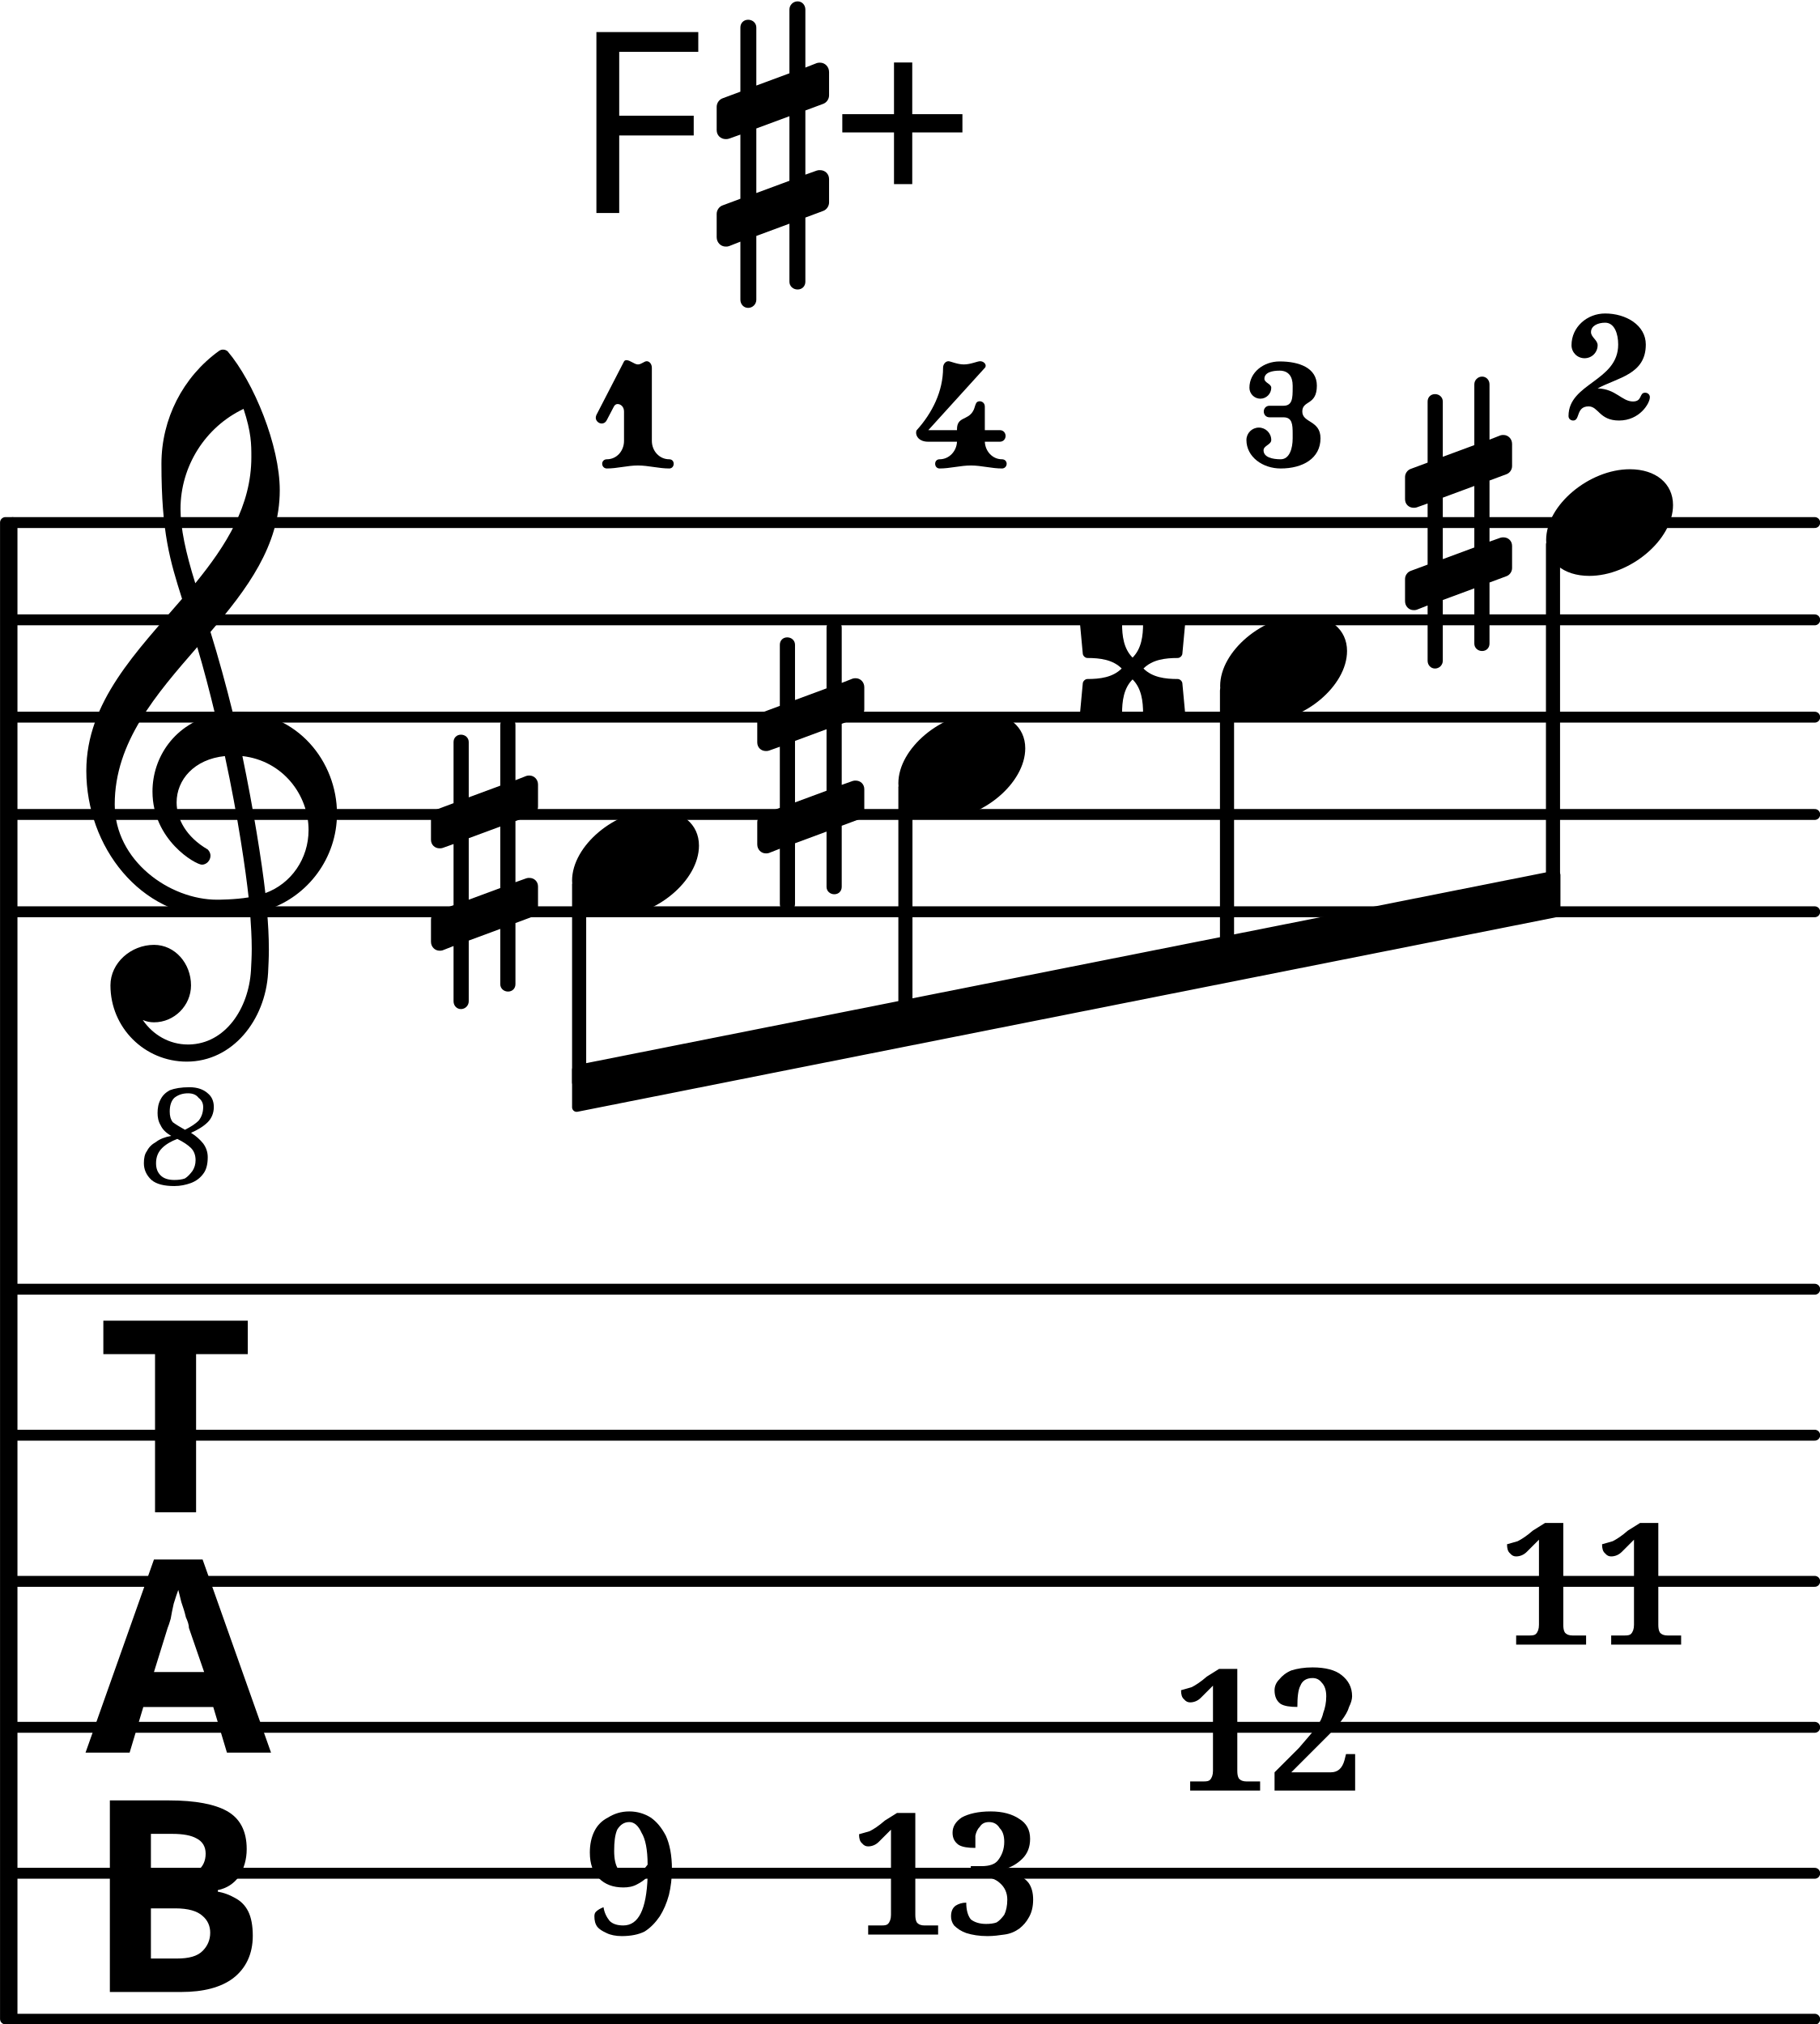
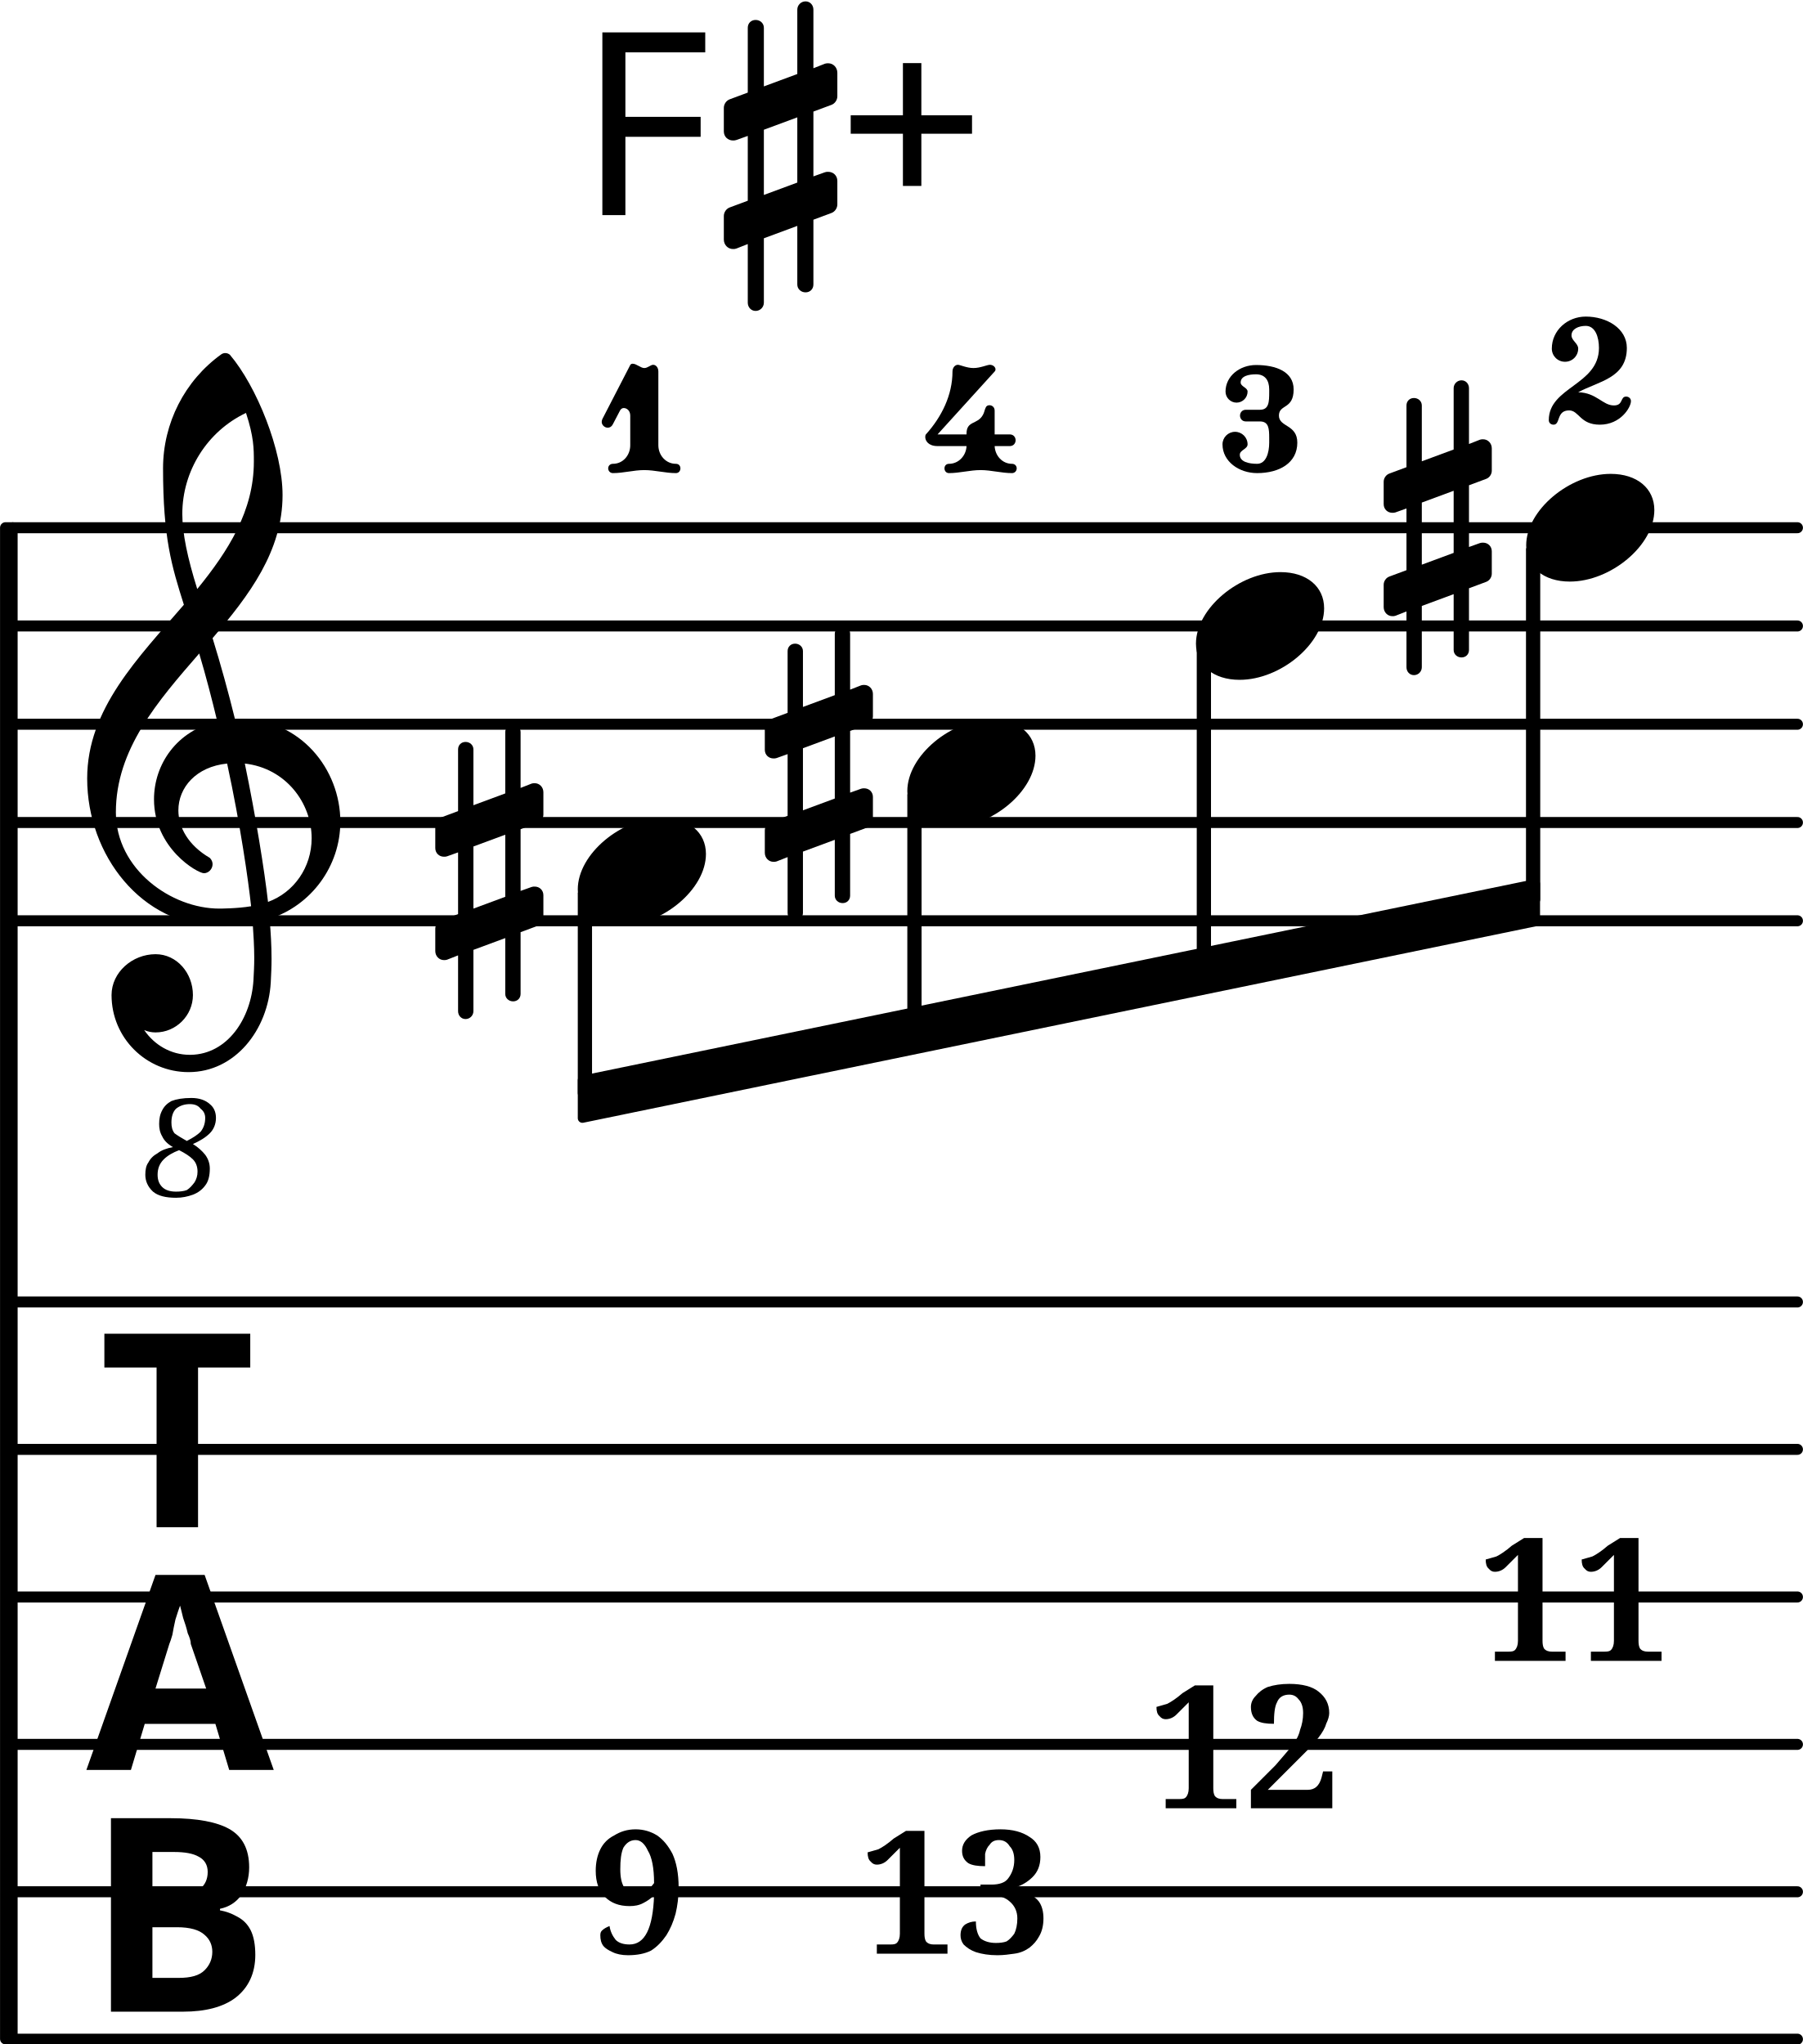
- <svg xmlns="http://www.w3.org/2000/svg" preserveAspectRatio="xMidYMid meet" viewBox="-0.079 -5.181 18.7 20.8">
+ <svg xmlns="http://www.w3.org/2000/svg" preserveAspectRatio="xMidYMid meet" viewBox="-0.079 -5.181 18.34 20.8">
  <g transform="translate(0, 15.57)">
-     <line stroke-linejoin="round" stroke-linecap="round" stroke-width="0.112" stroke="currentColor" x1="0.056" y1="0" x2="18.57" y2="0" />
+     <line stroke-linejoin="round" stroke-linecap="round" stroke-width="0.112" stroke="currentColor" x1="0.056" y1="0" x2="18.21" y2="0" />
  </g>
  <g transform="translate(0, 14.07)">
-     <line stroke-linejoin="round" stroke-linecap="round" stroke-width="0.112" stroke="currentColor" x1="0.056" y1="0" x2="18.57" y2="0" />
+     <line stroke-linejoin="round" stroke-linecap="round" stroke-width="0.112" stroke="currentColor" x1="0.056" y1="0" x2="18.21" y2="0" />
  </g>
  <g transform="translate(0, 12.57)">
-     <line stroke-linejoin="round" stroke-linecap="round" stroke-width="0.112" stroke="currentColor" x1="0.056" y1="0" x2="18.57" y2="0" />
+     <line stroke-linejoin="round" stroke-linecap="round" stroke-width="0.112" stroke="currentColor" x1="0.056" y1="0" x2="18.21" y2="0" />
  </g>
  <g transform="translate(0, 11.07)">
-     <line stroke-linejoin="round" stroke-linecap="round" stroke-width="0.112" stroke="currentColor" x1="0.056" y1="0" x2="18.57" y2="0" />
+     <line stroke-linejoin="round" stroke-linecap="round" stroke-width="0.112" stroke="currentColor" x1="0.056" y1="0" x2="18.21" y2="0" />
  </g>
  <g transform="translate(0, 9.568)">
-     <line stroke-linejoin="round" stroke-linecap="round" stroke-width="0.112" stroke="currentColor" x1="0.056" y1="0" x2="18.57" y2="0" />
+     <line stroke-linejoin="round" stroke-linecap="round" stroke-width="0.112" stroke="currentColor" x1="0.056" y1="0" x2="18.21" y2="0" />
  </g>
  <g transform="translate(0, 8.068)">
-     <line stroke-linejoin="round" stroke-linecap="round" stroke-width="0.112" stroke="currentColor" x1="0.056" y1="0" x2="18.57" y2="0" />
+     <line stroke-linejoin="round" stroke-linecap="round" stroke-width="0.112" stroke="currentColor" x1="0.056" y1="0" x2="18.21" y2="0" />
  </g>
  <g transform="translate(0, 4.189)">
-     <line stroke-linejoin="round" stroke-linecap="round" stroke-width="0.112" stroke="currentColor" x1="0.056" y1="0" x2="18.57" y2="0" />
+     <line stroke-linejoin="round" stroke-linecap="round" stroke-width="0.112" stroke="currentColor" x1="0.056" y1="0" x2="18.21" y2="0" />
  </g>
  <g transform="translate(0, 3.189)">
-     <line stroke-linejoin="round" stroke-linecap="round" stroke-width="0.112" stroke="currentColor" x1="0.056" y1="0" x2="18.57" y2="0" />
+     <line stroke-linejoin="round" stroke-linecap="round" stroke-width="0.112" stroke="currentColor" x1="0.056" y1="0" x2="18.21" y2="0" />
  </g>
  <g transform="translate(0, 2.189)">
-     <line stroke-linejoin="round" stroke-linecap="round" stroke-width="0.112" stroke="currentColor" x1="0.056" y1="0" x2="18.57" y2="0" />
+     <line stroke-linejoin="round" stroke-linecap="round" stroke-width="0.112" stroke="currentColor" x1="0.056" y1="0" x2="18.21" y2="0" />
  </g>
  <g transform="translate(0, 1.189)">
-     <line stroke-linejoin="round" stroke-linecap="round" stroke-width="0.112" stroke="currentColor" x1="0.056" y1="0" x2="18.57" y2="0" />
+     <line stroke-linejoin="round" stroke-linecap="round" stroke-width="0.112" stroke="currentColor" x1="0.056" y1="0" x2="18.21" y2="0" />
  </g>
  <g transform="translate(0, 0.1892)">
-     <line stroke-linejoin="round" stroke-linecap="round" stroke-width="0.112" stroke="currentColor" x1="0.056" y1="0" x2="18.57" y2="0" />
+     <line stroke-linejoin="round" stroke-linecap="round" stroke-width="0.112" stroke="currentColor" x1="0.056" y1="0" x2="18.21" y2="0" />
  </g>
-   <g transform="translate(15.88, 2.189)">
+   <g transform="translate(15.52, 2.189)">
    <rect x="-0.072" y="-1.821" width="0.145" height="3.651" ry="0.047" fill="currentColor" />
  </g>
-   <g transform="translate(15.33, 11.72)">
+   <g transform="translate(14.96, 11.72)">
    <text font-family="serif" font-weight="bold" font-size="1.746" text-anchor="start" fill="currentColor">
      <tspan>11</tspan>
    </text>
  </g>
-   <g transform="translate(16.04, -0.8594)">
+   <g transform="translate(15.68, -0.8594)">
    <path transform="scale(0.0022, -0.0022)" d="M94 66c-60 0 -39 -66 -72 -66c-11 0 -22 7 -22 21c0 154 232 162 232 334c0 50 -17 102 -61 102c-33 0 -66 -14 -66 -44c0 -24 31 -37 31 -61c0 -34 -27 -61 -61 -61s-61 27 -61 61c0 84 72 148 157 148c98 0 190 -55 190 -145c0 -140 -131 -154 -225 -205 c85 -2 113 -61 165 -61c45 0 28 41 57 41c11 0 22 -8 22 -21c0 -29 -48 -109 -144 -109c-92 0 -96 66 -142 66z" fill="currentColor" />
  </g>
-   <g transform="translate(15.81, 0.1892)">
+   <g transform="translate(15.45, 0.1892)">
    <path transform="scale(0.004, -0.004)" d="M215 137c67 0 111 -37 111 -92c0 -90 -111 -182 -215 -182c-67 0 -111 37 -111 92c0 90 111 182 215 182z" fill="currentColor" />
  </g>
-   <g transform="translate(11.06, 1.689)">
-     <path transform="scale(0.004, -0.004)" d="M153 0c23 -23 56 -27 88 -27c6 0 12 -6 12 -12l8 -86c1 -6 -5 -12 -11 -11l-86 8c-6 1 -12 6 -12 12c0 32 -4 65 -27 88c-23 -23 -27 -56 -27 -88c0 -6 -6 -11 -12 -12l-86 -8c-6 -1 -12 5 -11 11l8 86c0 6 6 12 12 12c32 0 65 4 88 27c-23 23 -56 27 -88 27 c-6 0 -12 6 -12 12l-8 86c-1 6 5 12 11 11l86 -8c6 -1 12 -6 12 -12c0 -32 4 -65 27 -88c23 23 27 56 27 88c0 6 6 11 12 12l86 8c6 1 12 -5 11 -11l-8 -86c0 -6 -6 -12 -12 -12c-32 0 -65 -4 -88 -27z" fill="currentColor" />
+   <g transform="translate(12.17, 2.189)">
+     <rect x="-0.072" y="-0.821" width="0.145" height="3.336" ry="0.047" fill="currentColor" />
  </g>
-   <g transform="translate(12.53, 2.189)">
-     <rect x="-0.072" y="-0.321" width="0.145" height="2.811" ry="0.047" fill="currentColor" />
-   </g>
-   <g transform="translate(11.98, 13.22)">
+   <g transform="translate(11.61, 13.22)">
    <text font-family="serif" font-weight="bold" font-size="1.746" text-anchor="start" fill="currentColor">
      <tspan>12</tspan>
    </text>
  </g>
-   <g transform="translate(12.73, -0.3666)">
+   <g transform="translate(12.36, -0.3666)">
    <path transform="scale(0.0022, -0.0022)" d="M261 266c0 -54 85 -40 85 -125c0 -94 -83 -141 -186 -141c-84 0 -160 54 -160 133c0 32 26 58 58 58s58 -26 58 -58c0 -22 -36 -26 -36 -48c0 -33 42 -42 80 -42c41 0 56 50 56 98v21c0 44 -2 77 -43 77h-65c-18 0 -27 14 -27 27s9 27 27 27h65c42 0 43 36 43 83v11 c0 43 -20 70 -61 70c-34 0 -71 -8 -71 -38c0 -19 32 -23 32 -42c0 -28 -23 -51 -51 -51s-51 23 -51 51c0 72 66 123 141 123c93 0 174 -31 174 -113c0 -94 -68 -67 -68 -121z" fill="currentColor" />
  </g>
-   <g transform="translate(12.46, 1.689)">
+   <g transform="translate(12.09, 1.189)">
    <path transform="scale(0.004, -0.004)" d="M215 137c67 0 111 -37 111 -92c0 -90 -111 -182 -215 -182c-67 0 -111 37 -111 92c0 90 111 182 215 182z" fill="currentColor" />
  </g>
  <g transform="translate(5.8, 6.005)">
-     <polygon stroke-linejoin="round" stroke-linecap="round" stroke-width="0.094" fill="currentColor" stroke="currentColor" points="10.11 -2.193 10.11 -1.807 0.047 0.193 0.047 -0.193" />
+     <polygon stroke-linejoin="round" stroke-linecap="round" stroke-width="0.094" fill="currentColor" stroke="currentColor" points="9.744 -2.193 9.744 -1.807 0.047 0.193 0.047 -0.193" />
  </g>
-   <g transform="translate(14.36, 0.1892)">
+   <g transform="translate(14, 0.1892)">
    <path transform="scale(0.004, -0.004)" d="M0 117c0 9 6 18 15 21l43 16v157c0 11 8 19 19 19s20 -8 20 -19v-142l81 30v156c0 11 9 20 20 20s19 -9 19 -20v-142l28 11c3 1 5 1 8 1c12 0 22 -10 22 -23v-57c0 -9 -6 -18 -15 -21l-43 -16v-157l28 10c3 1 5 1 8 1c12 0 22 -9 22 -22v-57c0 -9 -6 -18 -15 -21l-43 -16 v-157c0 -11 -8 -19 -19 -19s-20 8 -20 19v142l-81 -30v-156c0 -11 -9 -20 -20 -20s-19 9 -19 20v142l-28 -11c-3 -1 -5 -1 -8 -1c-12 0 -22 10 -22 23v57c0 9 6 18 15 21l43 16v157l-28 -10c-3 -1 -5 -1 -8 -1c-12 0 -22 9 -22 22v57zM178 94l-81 -30v-158l81 30v158z" fill="currentColor" />
  </g>
  <g transform="translate(5.872, 2.189)">
    <rect x="-0.072" y="1.679" width="0.145" height="2.122" ry="0.047" fill="currentColor" />
  </g>
  <g transform="translate(4.35, 3.689)">
    <path transform="scale(0.004, -0.004)" d="M0 117c0 9 6 18 15 21l43 16v157c0 11 8 19 19 19s20 -8 20 -19v-142l81 30v156c0 11 9 20 20 20s19 -9 19 -20v-142l28 11c3 1 5 1 8 1c12 0 22 -10 22 -23v-57c0 -9 -6 -18 -15 -21l-43 -16v-157l28 10c3 1 5 1 8 1c12 0 22 -9 22 -22v-57c0 -9 -6 -18 -15 -21l-43 -16 v-157c0 -11 -8 -19 -19 -19s-20 8 -20 19v142l-81 -30v-156c0 -11 -9 -20 -20 -20s-19 9 -19 20v142l-28 -11c-3 -1 -5 -1 -8 -1c-12 0 -22 10 -22 23v57c0 9 6 18 15 21l43 16v157l-28 -10c-3 -1 -5 -1 -8 -1c-12 0 -22 9 -22 22v57zM178 94l-81 -30v-158l81 30v158z" fill="currentColor" />
  </g>
  <g transform="translate(0.9205, 10.36)">
    <text font-family="sans-serif" font-weight="bold" font-size="2.772" text-anchor="start" fill="currentColor">
      <tspan>T</tspan>
    </text>
  </g>
  <g transform="translate(0.8, 12.83)">
    <text font-family="sans-serif" font-weight="bold" font-size="2.772" text-anchor="start" fill="currentColor">
      <tspan>A</tspan>
    </text>
  </g>
  <g transform="translate(0.8, 15.29)">
    <text font-family="sans-serif" font-weight="bold" font-size="2.772" text-anchor="start" fill="currentColor">
      <tspan>B</tspan>
    </text>
  </g>
  <g transform="translate(5.92, 14.7)">
    <text font-family="serif" font-weight="bold" font-size="1.746" text-anchor="start" fill="currentColor">
      <tspan>9</tspan>
    </text>
  </g>
  <g transform="translate(1.384, 6.992)">
    <text font-family="serif" font-style="italic" font-size="1.386" text-anchor="start" fill="currentColor">
      <tspan>8</tspan>
    </text>
  </g>
  <g transform="translate(0.8, 3.189)">
    <path transform="scale(0.004, -0.004)" d="M646 2c0 -113 -74 -213 -180 -247c3 -34 5 -68 5 -102c0 -20 -1 -40 -2 -60c-7 -121 -91 -228 -209 -228c-108 0 -196 87 -196 196c0 58 53 104 112 104c54 0 95 -48 95 -104c0 -52 -43 -95 -95 -95c-10 0 -20 2 -29 6c26 -38 68 -63 116 -63h3c93 2 153 92 159 190 c1 19 2 37 2 56c0 30 -2 60 -4 90c-5 -1 -43 -8 -88 -8c-194 0 -333 180 -333 375c0 177 130 307 246 442c-31 98 -53 170 -53 347c0 115 55 223 148 290c7 5 16 4 22 -1c68 -80 134 -243 134 -357c0 -143 -85 -255 -178 -364c21 -68 40 -137 57 -206c1 0 5 1 11 1 c156 0 257 -129 257 -262zM462 -202c66 24 111 88 111 162c0 89 -65 178 -170 190c28 -135 50 -272 59 -352zM75 26c0 -145 141 -245 263 -245c1 0 46 0 81 6c-7 65 -27 206 -61 363c-79 -8 -124 -61 -124 -119c0 -43 25 -89 80 -121c5 -5 7 -11 7 -16 c0 -12 -10 -23 -22 -23c-16 0 -127 63 -127 188c0 89 58 175 161 198c-14 58 -29 116 -46 173c-106 -122 -212 -244 -212 -404zM406 1042c-99 -47 -162 -148 -162 -257c0 -49 13 -111 38 -191c79 97 144 199 144 324c0 33 0 63 -20 124z" fill="currentColor" />
  </g>
  <g transform="translate(6.05, -0.3666)">
    <path transform="scale(0.0022, -0.0022)" d="M194 486c16 0 29 15 41 15c13 0 24 -13 24 -31v-341c0 -47 35 -86 81 -86c14 0 21 -10 21 -21s-7 -22 -21 -22c-49 0 -97 14 -146 14s-96 -14 -145 -14c-14 0 -22 11 -22 22s8 21 22 21c46 0 80 39 80 86v137c0 23 -16 35 -30 35c-7 0 -13 -4 -17 -11l-34 -65 c-5 -10 -14 -15 -23 -15c-14 0 -28 12 -28 27c0 4 1 8 3 13l129 250c2 4 7 6 11 6c18 0 37 -20 54 -20z" fill="currentColor" />
  </g>
  <g transform="translate(5.8, 3.689)">
    <path transform="scale(0.004, -0.004)" d="M215 137c67 0 111 -37 111 -92c0 -90 -111 -182 -215 -182c-67 0 -111 37 -111 92c0 90 111 182 215 182z" fill="currentColor" />
  </g>
  <g transform="translate(5.8, -2.992)">
    <text font-family="sans-serif" font-size="2.616" text-anchor="start" fill="currentColor">
      <tspan>F</tspan>
    </text>
  </g>
  <g transform="translate(7.286, -3.592)">
    <path transform="scale(0.0042, -0.0042)" d="M0 117c0 9 6 18 15 21l43 16v157c0 11 8 19 19 19s20 -8 20 -19v-142l81 30v156c0 11 9 20 20 20s19 -9 19 -20v-142l28 11c3 1 5 1 8 1c12 0 22 -10 22 -23v-57c0 -9 -6 -18 -15 -21l-43 -16v-157l28 10c3 1 5 1 8 1c12 0 22 -9 22 -22v-57c0 -9 -6 -18 -15 -21l-43 -16 v-157c0 -11 -8 -19 -19 -19s-20 8 -20 19v142l-81 -30v-156c0 -11 -9 -20 -20 -20s-19 9 -19 20v142l-28 -11c-3 -1 -5 -1 -8 -1c-12 0 -22 10 -22 23v57c0 9 6 18 15 21l43 16v157l-28 -10c-3 -1 -5 -1 -8 -1c-12 0 -22 9 -22 22v57zM178 94l-81 -30v-158l81 30v158z" fill="currentColor" />
  </g>
  <g transform="translate(8.452, -2.992)">
    <text font-family="sans-serif" font-size="2.616" text-anchor="start" fill="currentColor">
      <tspan>+</tspan>
    </text>
  </g>
  <g transform="translate(-0.0786, 7.878)">
    <rect x="0" y="-7.745" width="0.179" height="15.49" ry="0.056" fill="currentColor" />
  </g>
  <g transform="translate(7.703, 2.689)">
    <path transform="scale(0.004, -0.004)" d="M0 117c0 9 6 18 15 21l43 16v157c0 11 8 19 19 19s20 -8 20 -19v-142l81 30v156c0 11 9 20 20 20s19 -9 19 -20v-142l28 11c3 1 5 1 8 1c12 0 22 -10 22 -23v-57c0 -9 -6 -18 -15 -21l-43 -16v-157l28 10c3 1 5 1 8 1c12 0 22 -9 22 -22v-57c0 -9 -6 -18 -15 -21l-43 -16 v-157c0 -11 -8 -19 -19 -19s-20 8 -20 19v142l-81 -30v-156c0 -11 -9 -20 -20 -20s-19 9 -19 20v142l-28 -11c-3 -1 -5 -1 -8 -1c-12 0 -22 10 -22 23v57c0 9 6 18 15 21l43 16v157l-28 -10c-3 -1 -5 -1 -8 -1c-12 0 -22 9 -22 22v57zM178 94l-81 -30v-158l81 30v158z" fill="currentColor" />
  </g>
  <g transform="translate(9.225, 2.189)">
-     <rect x="-0.072" y="0.679" width="0.145" height="2.462" ry="0.047" fill="currentColor" />
+     <rect x="-0.072" y="0.679" width="0.145" height="2.437" ry="0.047" fill="currentColor" />
  </g>
  <g transform="translate(9.153, 2.689)">
    <path transform="scale(0.004, -0.004)" d="M215 137c67 0 111 -37 111 -92c0 -90 -111 -182 -215 -182c-67 0 -111 37 -111 92c0 90 111 182 215 182z" fill="currentColor" />
  </g>
  <g transform="translate(9.342, -0.3666)">
    <path transform="scale(0.0022, -0.0022)" d="M148 501c10 0 41 -15 72 -15c32 0 63 15 76 15c15 0 26 -11 26 -21c0 -4 -1 -7 -4 -10l-264 -291h134v4c0 60 50 41 75 85c7 11 8 24 14 36c3 7 10 10 17 10c11 0 24 -8 24 -25v-110h70c18 0 27 -14 27 -27s-9 -27 -27 -27h-70c2 -45 36 -82 80 -82c14 0 22 -10 22 -21 s-8 -22 -22 -22c-49 0 -96 14 -145 14s-97 -14 -146 -14c-14 0 -21 11 -21 22s7 21 21 21c44 0 79 37 81 82h-134c-43 0 -57 25 -57 42c0 5 1 10 3 12c73 81 123 182 123 291c0 17 11 31 25 31z" fill="currentColor" />
  </g>
  <g transform="translate(8.671, 14.7)">
    <text font-family="serif" font-weight="bold" font-size="1.746" text-anchor="start" fill="currentColor">
      <tspan>13</tspan>
    </text>
  </g>
</svg>
